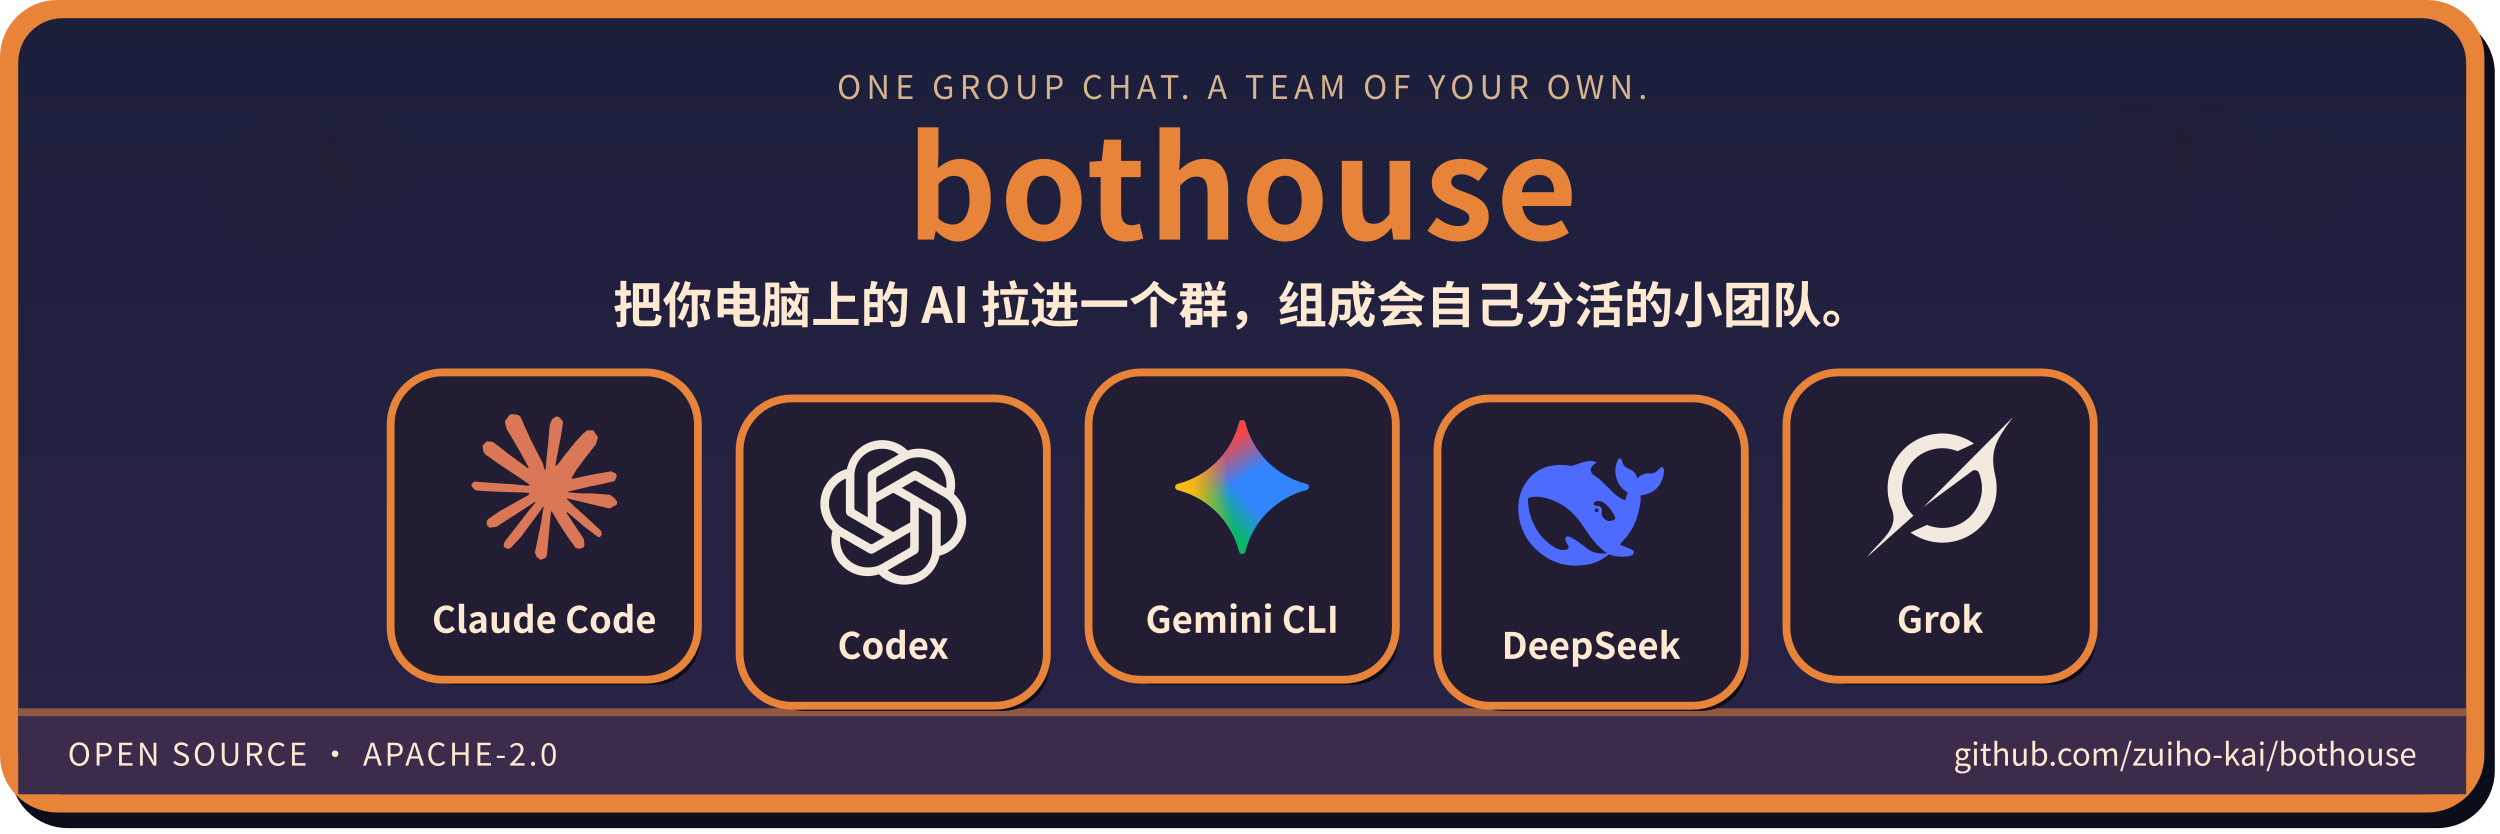
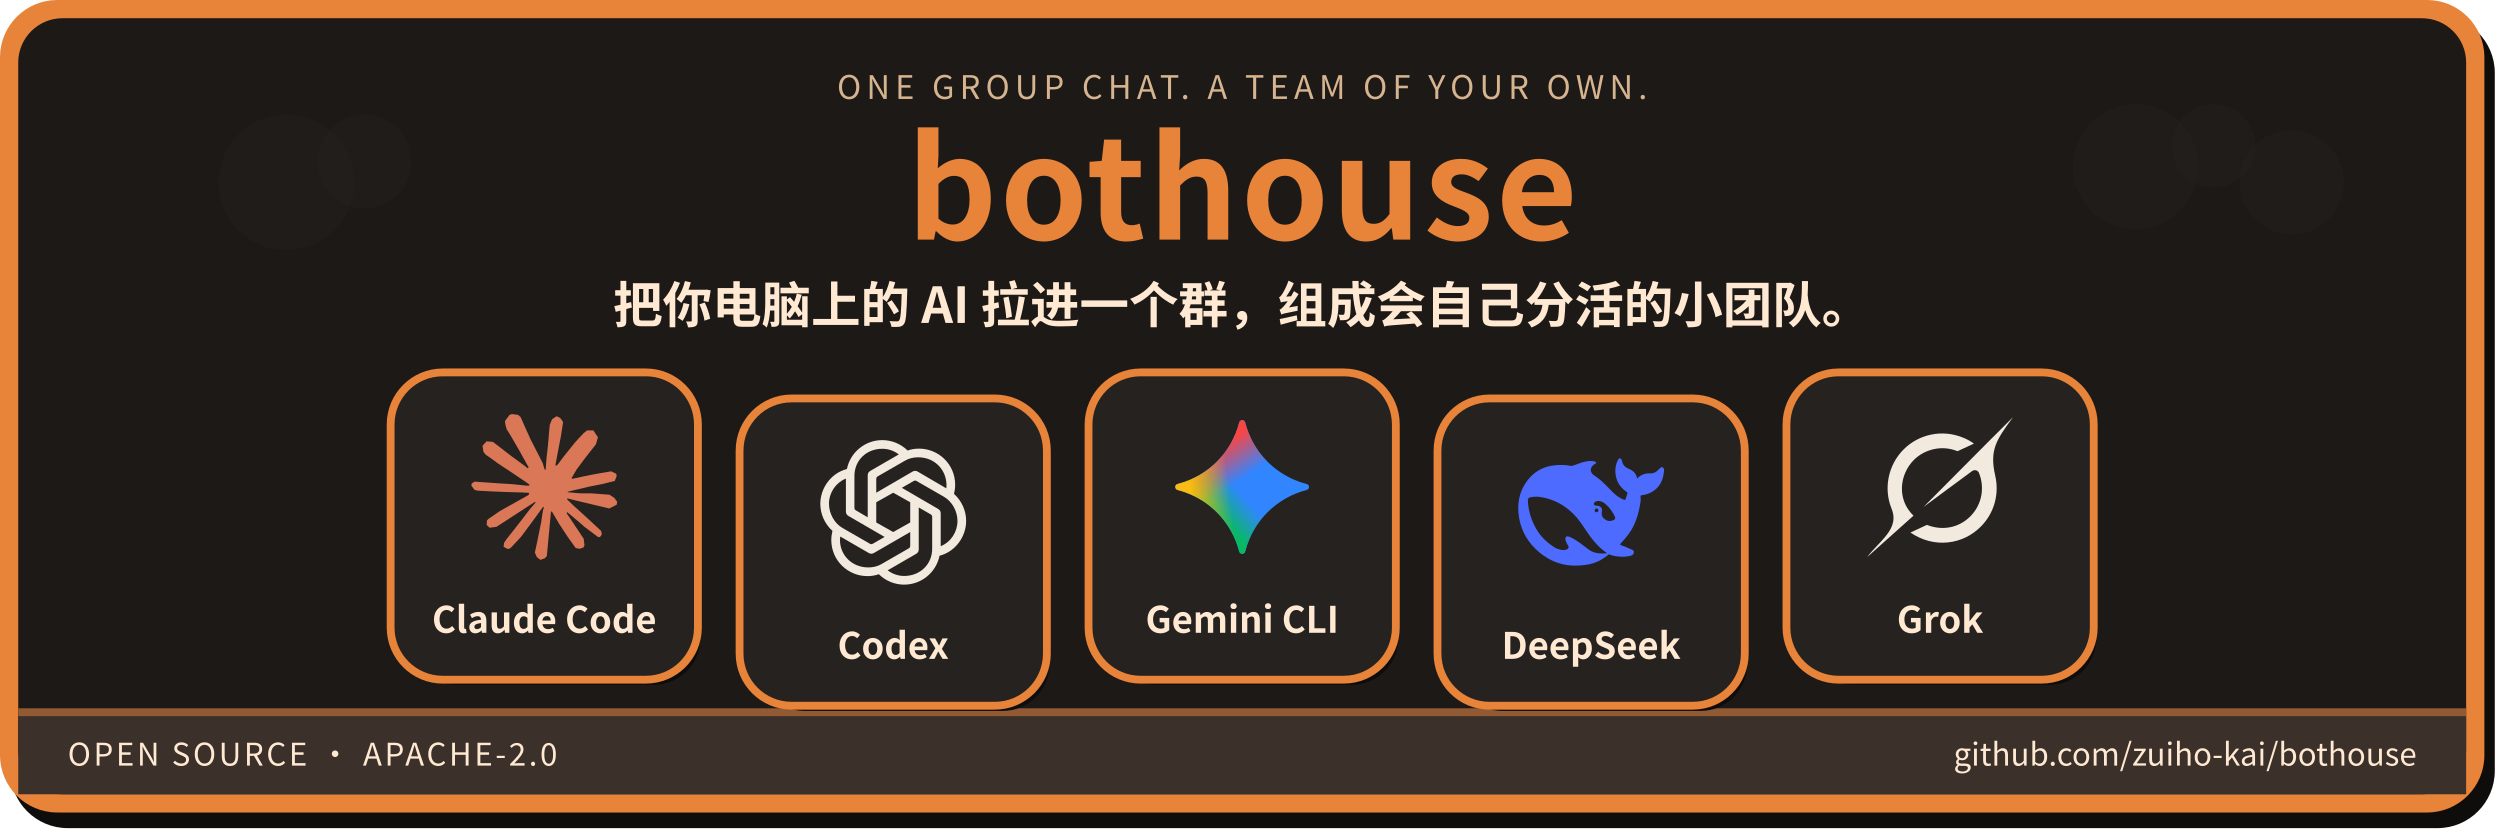
<svg xmlns="http://www.w3.org/2000/svg" width="960" height="320" viewBox="0 0 960 320" role="img" aria-label="bothouse" font-family="'PingFang SC','Hiragino Sans GB','Microsoft YaHei','Noto Sans CJK SC',-apple-system,'Segoe UI',sans-serif">
-   <defs>
-     <linearGradient id="g" x1="0" y1="0" x2="0" y2="1">
-       <stop offset="0" stop-color="#1b1f3a" />
-       <stop offset="1" stop-color="#2a2346" />
-     </linearGradient>
-   </defs>
-   <rect x="4" y="6" width="954" height="312" rx="22" fill="#0b0d1a" />
+   <defs />
+   <rect x="4" y="6" width="954" height="312" rx="22" fill="#0f0d0c" />
  <rect x="0" y="0" width="954" height="312" rx="22" fill="#e8833a" />
-   <rect x="7" y="7" width="940" height="298" rx="17" fill="url(#g)" />
-   <circle cx="110" cy="70" r="26" fill="#221d33" opacity="0.35" />
-   <circle cx="140" cy="62" r="18" fill="#221d33" opacity="0.35" />
-   <circle cx="820" cy="64" r="24" fill="#221d33" opacity="0.35" />
-   <circle cx="850" cy="56" r="16" fill="#221d33" opacity="0.35" />
-   <circle cx="880" cy="70" r="20" fill="#221d33" opacity="0.35" />
-   <rect x="7" y="272" width="940" height="33" fill="#3a2c4a" />
+   <rect x="7" y="7" width="940" height="298" rx="17" fill="#1c1917" />
+   <circle cx="110" cy="70" r="26" fill="#262220" opacity="0.35" />
+   <circle cx="140" cy="62" r="18" fill="#262220" opacity="0.35" />
+   <circle cx="820" cy="64" r="24" fill="#262220" opacity="0.35" />
+   <circle cx="850" cy="56" r="16" fill="#262220" opacity="0.35" />
+   <circle cx="880" cy="70" r="20" fill="#262220" opacity="0.35" />
+   <rect x="7" y="272" width="940" height="33" fill="#3b302a" />
  <rect x="7" y="272" width="940" height="3" fill="#e8833a" opacity="0.5" />
  <text x="477" y="38" font-size="12.5" letter-spacing="2" fill="#d6b48f" text-anchor="middle">ONE GROUP CHAT. A TEAM OF YOUR OWN.</text>
  <text x="477" y="92" font-size="54" font-weight="800" fill="#e8833a" text-anchor="middle" letter-spacing="1">bothouse</text>
  <text x="477" y="124" font-size="19" font-weight="600" fill="#ffe9d2" text-anchor="middle">把你电脑上的 AI 拉进一个群，组成会自己分活的小团队。</text>
-   <rect x="157.0" y="151" width="112" height="112" rx="18" fill="#0b0d1a" />
-   <rect x="150.0" y="143" width="118" height="118" rx="20" fill="#221d33" stroke="#e8833a" stroke-width="3" />
+   <rect x="157.0" y="151" width="112" height="112" rx="18" fill="#0f0d0c" />
+   <rect x="150.0" y="143" width="118" height="118" rx="20" fill="#262220" stroke="#e8833a" stroke-width="3" />
  <g transform="translate(181.0,159) scale(2.333333)">
    <path d="M4.709 15.955l4.72-2.647.08-.23-.08-.128H9.2l-.79-.048-2.698-.073-2.339-.097-2.266-.122-.571-.121L0 11.784l.055-.352.48-.321.686.06 1.52.103 2.278.158 1.652.097 2.449.255h.389l.055-.157-.134-.098-.103-.097-2.358-1.596-2.552-1.688-1.336-.972-.724-.491-.364-.462-.158-1.008.656-.722.881.06.225.061.893.686 1.908 1.476 2.491 1.833.365.304.145-.103.019-.073-.164-.274-1.355-2.446-1.446-2.49-.644-1.032-.17-.619a2.97 2.97 0 01-.104-.729L6.283.134 6.696 0l.996.134.42.364.62 1.414 1.002 2.229 1.555 3.03.456.898.243.832.091.255h.158V9.01l.128-1.706.237-2.095.23-2.695.08-.76.376-.91.747-.492.584.28.48.685-.067.444-.286 1.851-.559 2.903-.364 1.942h.212l.243-.242.985-1.306 1.652-2.064.73-.82.85-.904.547-.431h1.033l.76 1.129-.34 1.166-1.064 1.347-.881 1.142-1.264 1.7-.79 1.36.073.11.188-.02 2.856-.606 1.543-.28 1.841-.315.833.388.091.395-.328.807-1.969.486-2.309.462-3.439.813-.042.03.049.061 1.549.146.662.036h1.622l3.02.225.79.522.474.638-.079.485-1.215.62-1.64-.389-3.829-.91-1.312-.329h-.182v.11l1.093 1.068 2.006 1.81 2.509 2.33.127.578-.322.455-.34-.049-2.205-1.657-.851-.747-1.926-1.62h-.128v.17l.444.649 2.345 3.521.122 1.08-.17.353-.608.213-.668-.122-1.374-1.925-1.415-2.167-1.143-1.943-.14.08-.674 7.254-.316.37-.729.28-.607-.461-.322-.747.322-1.476.389-1.924.315-1.53.286-1.9.17-.632-.012-.042-.14.018-1.434 1.967-2.18 2.945-1.726 1.845-.414.164-.717-.37.067-.662.401-.589 2.388-3.036 1.44-1.882.93-1.086-.006-.158h-.055L4.132 18.56l-1.13.146-.487-.456.061-.746.231-.243 1.908-1.312-.006.006z" fill="#D97757" fill-rule="nonzero" />
  </g>
  <text x="209.0" y="243" font-size="14" font-weight="700" fill="#ffe9d2" text-anchor="middle">Claude Code</text>
-   <rect x="291.0" y="161" width="112" height="112" rx="18" fill="#0b0d1a" />
-   <rect x="284.0" y="153" width="118" height="118" rx="20" fill="#221d33" stroke="#e8833a" stroke-width="3" />
+   <rect x="291.0" y="161" width="112" height="112" rx="18" fill="#0f0d0c" />
+   <rect x="284.0" y="153" width="118" height="118" rx="20" fill="#262220" stroke="#e8833a" stroke-width="3" />
  <g transform="translate(315.0,169) scale(2.333333)" fill="#f3eadf" fill-rule="evenodd">
    <path d="M9.205 8.658v-2.26c0-.19.072-.333.238-.428l4.543-2.616c.619-.357 1.356-.523 2.117-.523 2.854 0 4.662 2.212 4.662 4.566 0 .167 0 .357-.024.547l-4.71-2.759a.797.797 0 00-.856 0l-5.97 3.473zm10.609 8.8V12.06c0-.333-.143-.57-.429-.737l-5.97-3.473 1.95-1.118a.433.433 0 01.476 0l4.543 2.617c1.309.76 2.189 2.378 2.189 3.948 0 1.808-1.07 3.473-2.76 4.163zM7.802 12.703l-1.95-1.142c-.167-.095-.239-.238-.239-.428V5.899c0-2.545 1.95-4.472 4.591-4.472 1 0 1.927.333 2.712.928L8.23 5.067c-.285.166-.428.404-.428.737v6.898zM12 15.128l-2.795-1.57v-3.33L12 8.658l2.795 1.57v3.33L12 15.128zm1.796 7.23c-1 0-1.927-.332-2.712-.927l4.686-2.712c.285-.166.428-.404.428-.737v-6.898l1.974 1.142c.167.095.238.238.238.428v5.233c0 2.545-1.974 4.472-4.614 4.472zm-5.637-5.303l-4.544-2.617c-1.308-.761-2.188-2.378-2.188-3.948A4.482 4.482 0 014.21 6.327v5.423c0 .333.143.571.428.738l5.947 3.449-1.95 1.118a.432.432 0 01-.476 0zm-.262 3.9c-2.688 0-4.662-2.021-4.662-4.519 0-.19.024-.38.047-.57l4.686 2.71c.286.167.571.167.856 0l5.97-3.448v2.26c0 .19-.07.333-.237.428l-4.543 2.616c-.619.357-1.356.523-2.117.523zm5.899 2.83a5.947 5.947 0 005.827-4.756C22.287 18.339 24 15.84 24 13.296c0-1.665-.713-3.282-1.998-4.448.119-.5.19-.999.19-1.498 0-3.401-2.759-5.947-5.946-5.947-.642 0-1.26.095-1.88.31A5.962 5.962 0 0010.205 0a5.947 5.947 0 00-5.827 4.757C1.713 5.447 0 7.945 0 10.49c0 1.666.713 3.283 1.998 4.448-.119.5-.19 1-.19 1.499 0 3.401 2.759 5.946 5.946 5.946.642 0 1.26-.095 1.88-.309a5.96 5.96 0 004.162 1.713z" />
  </g>
  <text x="343.0" y="253" font-size="14" font-weight="700" fill="#ffe9d2" text-anchor="middle">Codex</text>
-   <rect x="425.0" y="151" width="112" height="112" rx="18" fill="#0b0d1a" />
-   <rect x="418.0" y="143" width="118" height="118" rx="20" fill="#221d33" stroke="#e8833a" stroke-width="3" />
+   <rect x="425.0" y="151" width="112" height="112" rx="18" fill="#0f0d0c" />
+   <rect x="418.0" y="143" width="118" height="118" rx="20" fill="#262220" stroke="#e8833a" stroke-width="3" />
  <g transform="translate(449.0,159) scale(2.333333)">
    <path d="M20.616 10.835a14.147 14.147 0 01-4.45-3.001 14.111 14.111 0 01-3.678-6.452.503.503 0 00-.975 0 14.134 14.134 0 01-3.679 6.452 14.155 14.155 0 01-4.45 3.001c-.65.28-1.318.505-2.002.678a.502.502 0 000 .975c.684.172 1.35.397 2.002.677a14.147 14.147 0 014.45 3.001 14.112 14.112 0 013.679 6.453.502.502 0 00.975 0c.172-.685.397-1.351.677-2.003a14.145 14.145 0 013.001-4.45 14.113 14.113 0 016.453-3.678.503.503 0 000-.975 13.245 13.245 0 01-2.003-.678z" fill="#3186FF" />
    <path d="M20.616 10.835a14.147 14.147 0 01-4.45-3.001 14.111 14.111 0 01-3.678-6.452.503.503 0 00-.975 0 14.134 14.134 0 01-3.679 6.452 14.155 14.155 0 01-4.45 3.001c-.65.28-1.318.505-2.002.678a.502.502 0 000 .975c.684.172 1.35.397 2.002.677a14.147 14.147 0 014.45 3.001 14.112 14.112 0 013.679 6.453.502.502 0 00.975 0c.172-.685.397-1.351.677-2.003a14.145 14.145 0 013.001-4.45 14.113 14.113 0 016.453-3.678.503.503 0 000-.975 13.245 13.245 0 01-2.003-.678z" fill="url(#lobe-icons-gemini-0-_R_0_)" />
    <path d="M20.616 10.835a14.147 14.147 0 01-4.45-3.001 14.111 14.111 0 01-3.678-6.452.503.503 0 00-.975 0 14.134 14.134 0 01-3.679 6.452 14.155 14.155 0 01-4.45 3.001c-.65.28-1.318.505-2.002.678a.502.502 0 000 .975c.684.172 1.35.397 2.002.677a14.147 14.147 0 014.45 3.001 14.112 14.112 0 013.679 6.453.502.502 0 00.975 0c.172-.685.397-1.351.677-2.003a14.145 14.145 0 013.001-4.45 14.113 14.113 0 016.453-3.678.503.503 0 000-.975 13.245 13.245 0 01-2.003-.678z" fill="url(#lobe-icons-gemini-1-_R_0_)" />
    <path d="M20.616 10.835a14.147 14.147 0 01-4.45-3.001 14.111 14.111 0 01-3.678-6.452.503.503 0 00-.975 0 14.134 14.134 0 01-3.679 6.452 14.155 14.155 0 01-4.45 3.001c-.65.28-1.318.505-2.002.678a.502.502 0 000 .975c.684.172 1.35.397 2.002.677a14.147 14.147 0 014.45 3.001 14.112 14.112 0 013.679 6.453.502.502 0 00.975 0c.172-.685.397-1.351.677-2.003a14.145 14.145 0 013.001-4.45 14.113 14.113 0 016.453-3.678.503.503 0 000-.975 13.245 13.245 0 01-2.003-.678z" fill="url(#lobe-icons-gemini-2-_R_0_)" />
    <defs>
      <linearGradient gradientUnits="userSpaceOnUse" id="lobe-icons-gemini-0-_R_0_" x1="7" x2="11" y1="15.5" y2="12">
        <stop stop-color="#08B962" />
        <stop offset="1" stop-color="#08B962" stop-opacity="0" />
      </linearGradient>
      <linearGradient gradientUnits="userSpaceOnUse" id="lobe-icons-gemini-1-_R_0_" x1="8" x2="11.5" y1="5.5" y2="11">
        <stop stop-color="#F94543" />
        <stop offset="1" stop-color="#F94543" stop-opacity="0" />
      </linearGradient>
      <linearGradient gradientUnits="userSpaceOnUse" id="lobe-icons-gemini-2-_R_0_" x1="3.5" x2="17.5" y1="13.5" y2="12">
        <stop stop-color="#FABC12" />
        <stop offset=".46" stop-color="#FABC12" stop-opacity="0" />
      </linearGradient>
    </defs>
  </g>
  <text x="477.0" y="243" font-size="14" font-weight="700" fill="#ffe9d2" text-anchor="middle">Gemini CLI</text>
-   <rect x="559.0" y="161" width="112" height="112" rx="18" fill="#0b0d1a" />
-   <rect x="552.0" y="153" width="118" height="118" rx="20" fill="#221d33" stroke="#e8833a" stroke-width="3" />
+   <rect x="559.0" y="161" width="112" height="112" rx="18" fill="#0f0d0c" />
+   <rect x="552.0" y="153" width="118" height="118" rx="20" fill="#262220" stroke="#e8833a" stroke-width="3" />
  <g transform="translate(583.0,169) scale(2.333333)">
    <path d="M23.748 4.482c-.254-.124-.364.113-.512.234-.051.039-.094.09-.137.136-.372.397-.806.657-1.373.626-.829-.046-1.537.214-2.163.848-.133-.782-.575-1.248-1.247-1.548-.352-.156-.708-.311-.955-.65-.172-.241-.219-.51-.305-.774-.055-.16-.11-.323-.293-.35-.2-.031-.278.136-.356.276-.313.572-.434 1.202-.422 1.84.027 1.436.633 2.58 1.838 3.393.137.093.172.187.129.323-.082.28-.18.552-.266.833-.055.179-.137.217-.329.14a5.526 5.526 0 01-1.736-1.18c-.857-.828-1.631-1.742-2.597-2.458a11.365 11.365 0 00-.689-.471c-.985-.957.13-1.743.388-1.836.27-.098.093-.432-.779-.428-.872.004-1.67.295-2.687.684a3.055 3.055 0 01-.465.137 9.597 9.597 0 00-2.883-.102c-1.885.21-3.39 1.102-4.497 2.623C.082 8.606-.231 10.684.152 12.85c.403 2.284 1.569 4.175 3.36 5.653 1.858 1.533 3.997 2.284 6.438 2.14 1.482-.085 3.133-.284 4.994-1.86.47.234.962.327 1.78.397.63.059 1.236-.03 1.705-.128.735-.156.684-.837.419-.961-2.155-1.004-1.682-.595-2.113-.926 1.096-1.296 2.746-2.642 3.392-7.003.05-.347.007-.565 0-.845-.004-.17.035-.237.23-.256a4.173 4.173 0 001.545-.475c1.396-.763 1.96-2.015 2.093-3.517.02-.23-.004-.467-.247-.588zM11.581 18c-2.089-1.642-3.102-2.183-3.52-2.16-.392.024-.321.471-.235.763.09.288.207.486.371.739.114.167.192.416-.113.603-.673.416-1.842-.14-1.897-.167-1.361-.802-2.5-1.86-3.301-3.307-.774-1.393-1.224-2.887-1.298-4.482-.02-.386.093-.522.477-.592a4.696 4.696 0 011.529-.039c2.132.312 3.946 1.265 5.468 2.774.868.86 1.525 1.887 2.202 2.891.72 1.066 1.494 2.082 2.48 2.914.348.292.625.514.891.677-.802.09-2.14.11-3.054-.614zm1-6.44a.306.306 0 01.415-.287.302.302 0 01.2.288.306.306 0 01-.31.307.303.303 0 01-.304-.308zm3.11 1.596c-.2.081-.399.151-.59.16a1.245 1.245 0 01-.798-.254c-.274-.23-.47-.358-.552-.758a1.73 1.73 0 01.016-.588c.07-.327-.008-.537-.239-.727-.187-.156-.426-.199-.688-.199a.559.559 0 01-.254-.078c-.11-.054-.2-.19-.114-.358.028-.054.16-.186.192-.21.356-.202.767-.136 1.146.016.352.144.618.408 1.001.782.391.451.462.576.685.914.176.265.336.537.445.848.067.195-.019.354-.25.452z" fill="#4D6BFE" />
  </g>
  <text x="611.0" y="253" font-size="14" font-weight="700" fill="#ffe9d2" text-anchor="middle">DeepSeek</text>
-   <rect x="693.0" y="151" width="112" height="112" rx="18" fill="#0b0d1a" />
-   <rect x="686.0" y="143" width="118" height="118" rx="20" fill="#221d33" stroke="#e8833a" stroke-width="3" />
+   <rect x="693.0" y="151" width="112" height="112" rx="18" fill="#0f0d0c" />
+   <rect x="686.0" y="143" width="118" height="118" rx="20" fill="#262220" stroke="#e8833a" stroke-width="3" />
  <g transform="translate(717.0,159) scale(2.333333)" fill="#f3eadf" fill-rule="evenodd">
    <path d="M9.27 15.29l7.978-5.897c.391-.29.95-.177 1.137.272.98 2.369.542 5.215-1.41 7.169-1.951 1.954-4.667 2.382-7.149 1.406l-2.711 1.257c3.889 2.661 8.611 2.003 11.562-.953 2.341-2.344 3.066-5.539 2.388-8.42l.006.007c-.983-4.232.242-5.924 2.75-9.383.06-.082.12-.164.179-.248l-3.301 3.305v-.01L9.267 15.292M7.623 16.723c-2.792-2.67-2.31-6.801.071-9.184 1.761-1.763 4.647-2.483 7.166-1.425l2.705-1.25a7.808 7.808 0 00-1.829-1A8.975 8.975 0 005.984 5.83c-2.533 2.536-3.33 6.436-1.962 9.764 1.022 2.487-.653 4.246-2.34 6.022-.599.63-1.199 1.259-1.682 1.925l7.62-6.815" />
  </g>
  <text x="745.0" y="243" font-size="14" font-weight="700" fill="#ffe9d2" text-anchor="middle">Grok</text>
  <text x="26" y="294" font-size="12" letter-spacing="1" fill="#ffe9d2">OPEN SOURCE · APACHE-2.0</text>
  <text x="928" y="294" font-size="12" fill="#ffe9d2" text-anchor="end">github.com/zuiho-kai/bothouse</text>
</svg>
